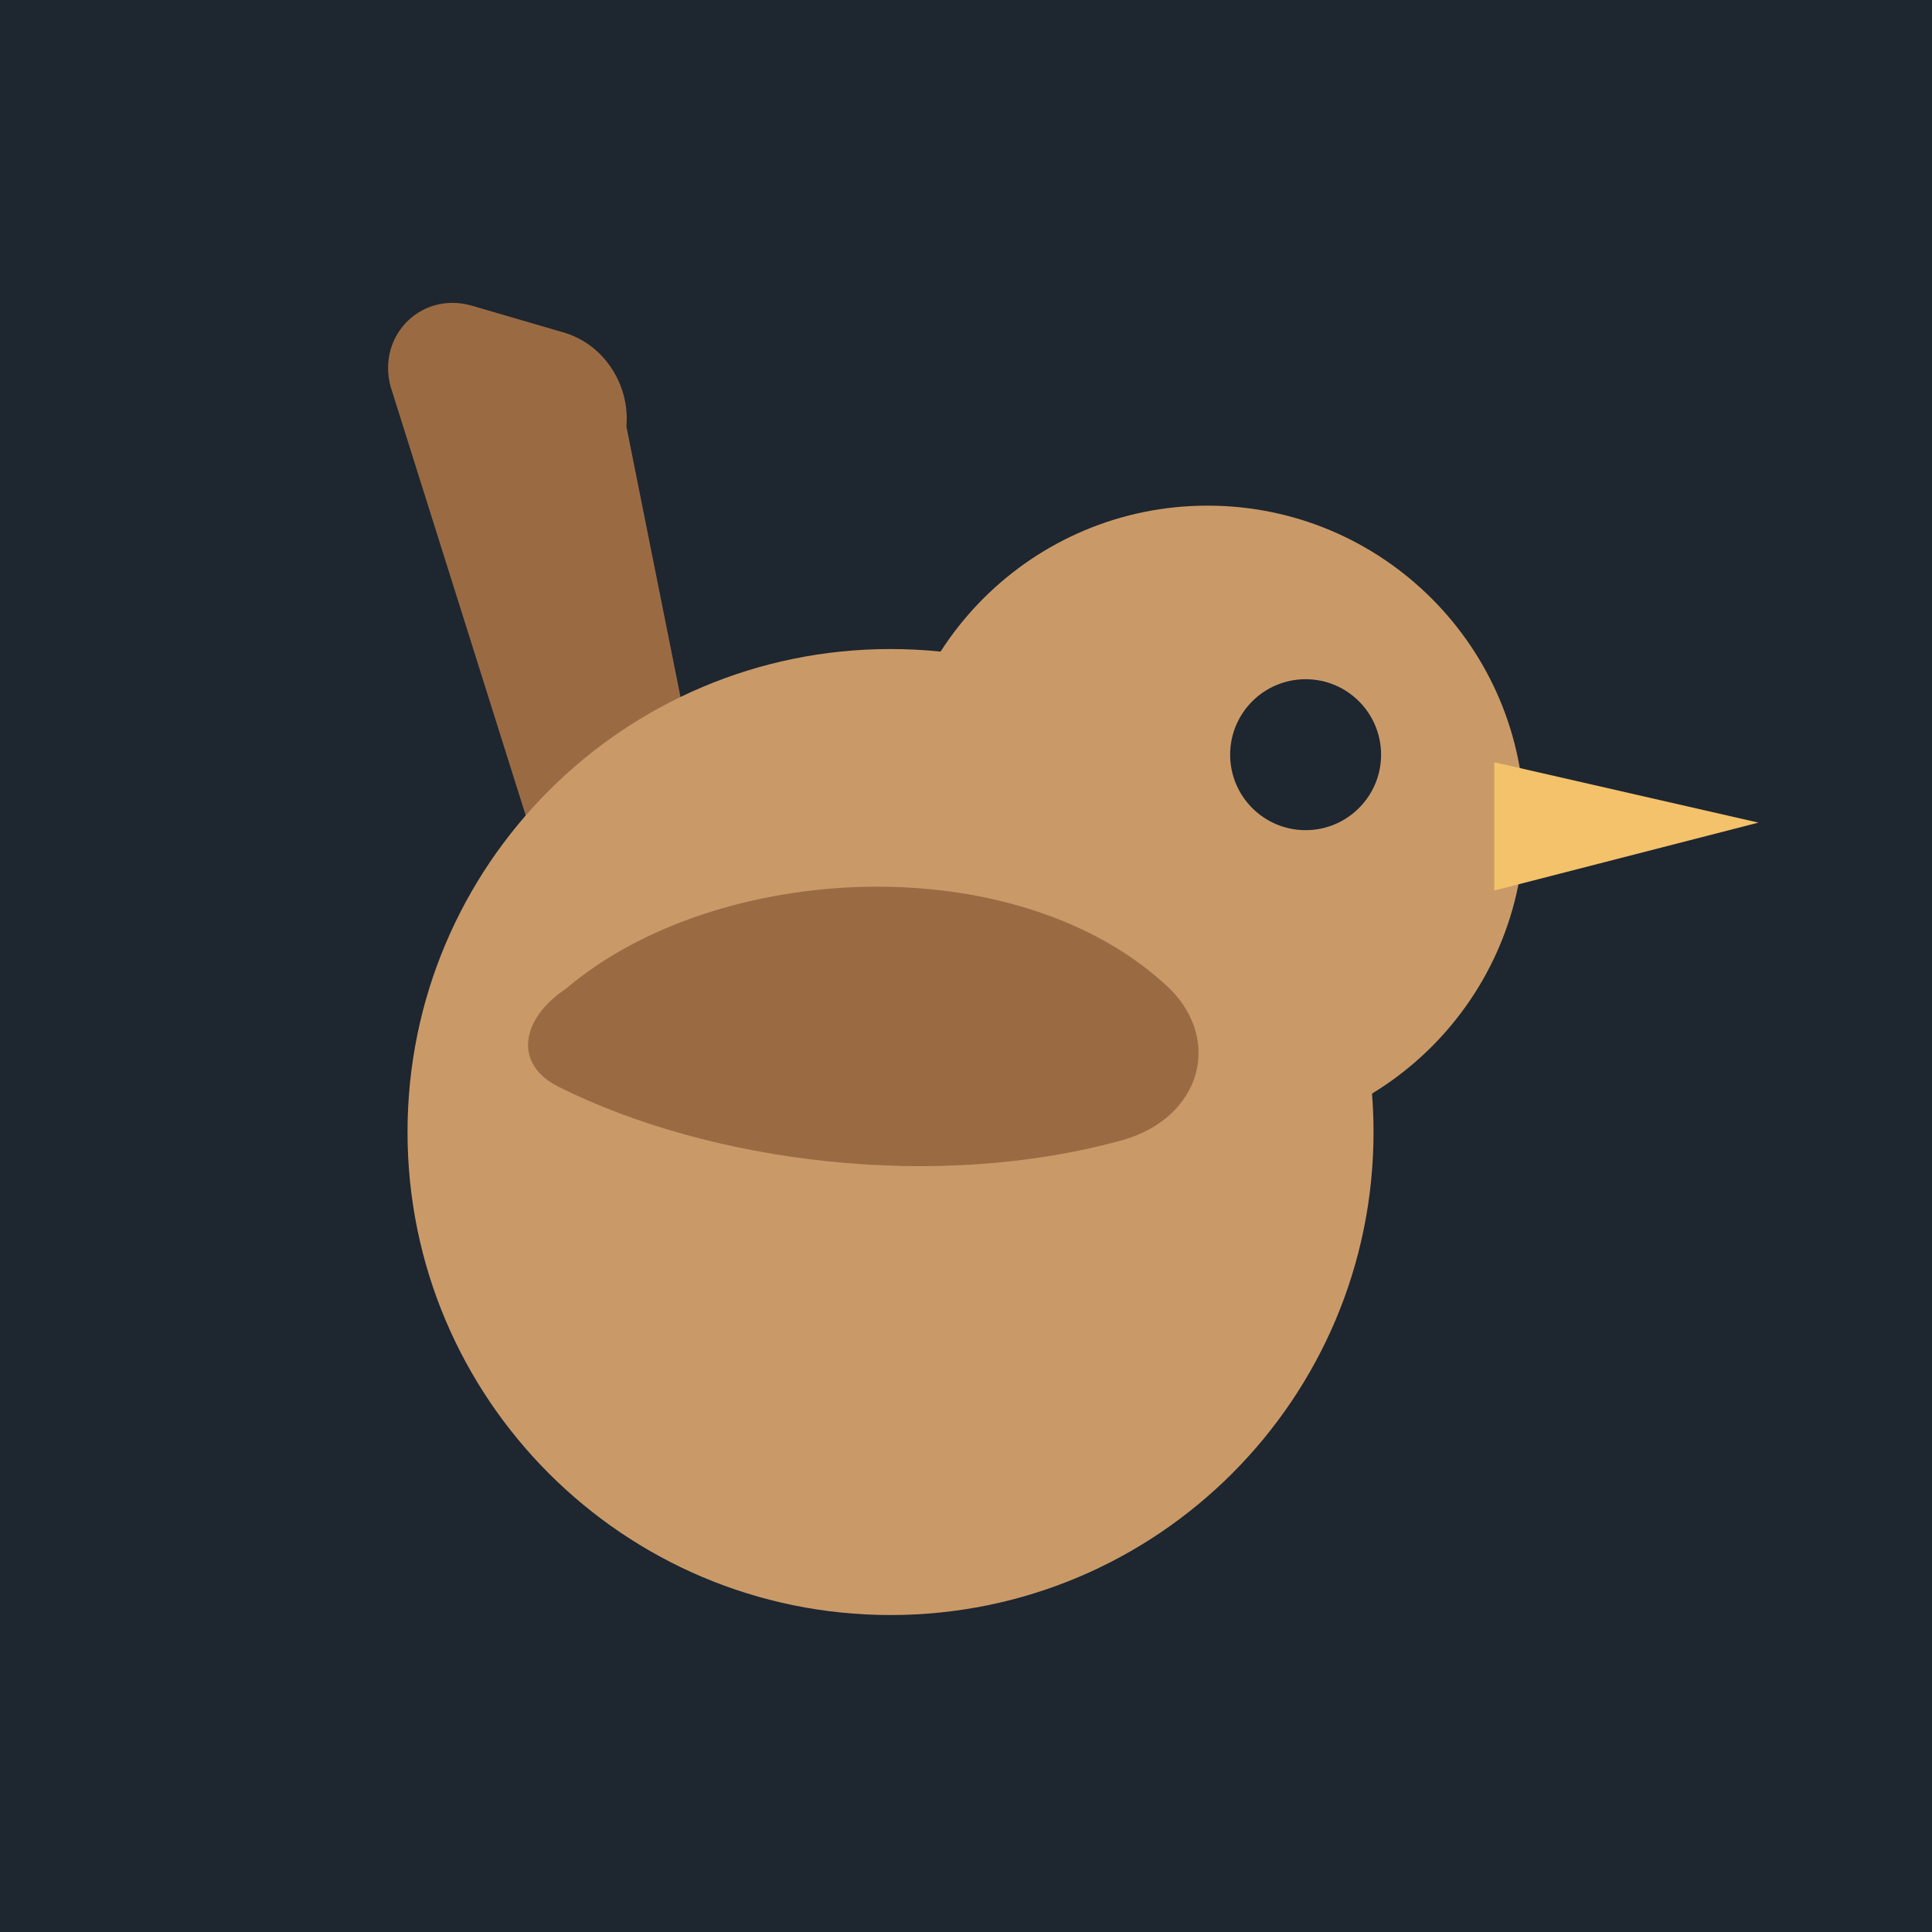
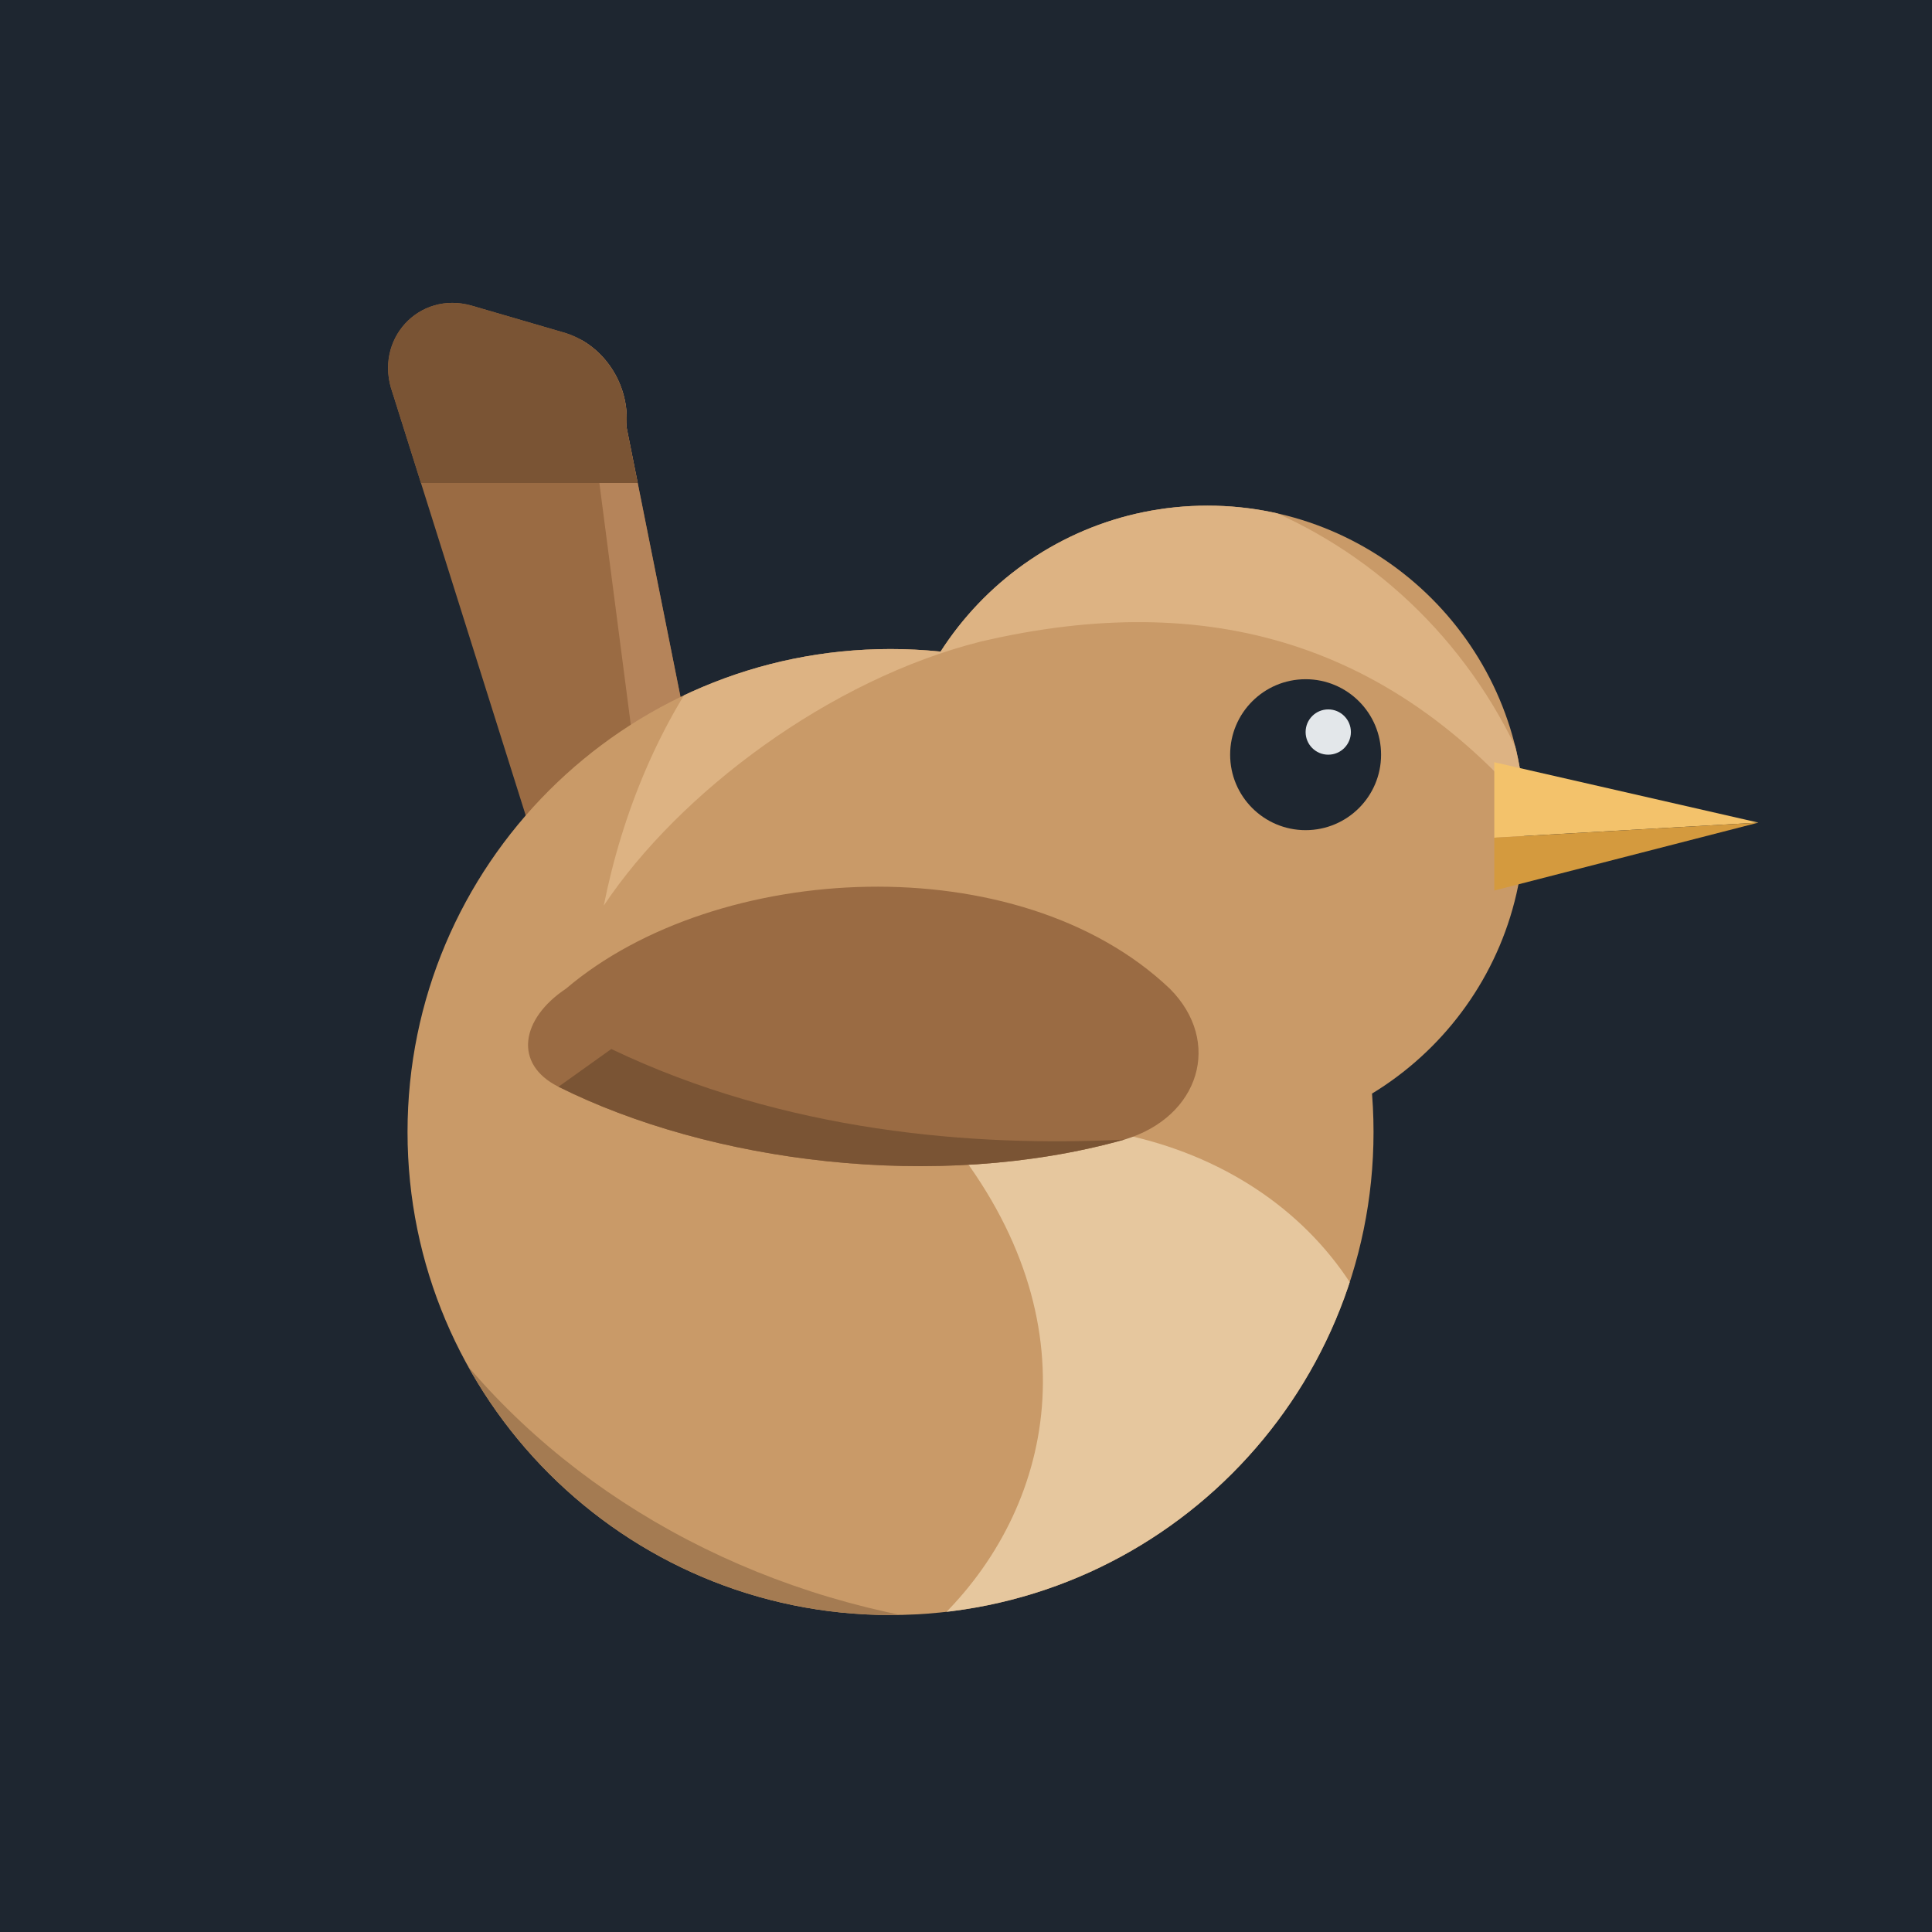
<svg xmlns="http://www.w3.org/2000/svg" viewBox="0 0 512 512" role="img" aria-label="Wren">
+   <defs>
+     <clipPath id="b">
+       <circle cx="236" cy="300" r="128" />
+       <circle cx="320" cy="218" r="84" />
+     </clipPath>
+     <clipPath id="t">
+       <path d="M150 250L104 104c-5-14 7-27 21-23l24 7c11 3 18 14 17 25l30 150z" />
+     </clipPath>
+   </defs>
  <rect width="512" height="512" fill="#1E2630" />
  <path d="M150 250L104 104c-5-14 7-27 21-23l24 7c11 3 18 14 17 25l30 150z" fill="#9A6B43" />
-   <circle cx="236" cy="300" r="128" fill="#C99A68" />
-   <circle cx="320" cy="218" r="84" fill="#C99A68" />
+   <g clip-path="url(#t)">
+     <path d="M150 60L200 60L200 260L176 260z" fill="#B5845A" />
+     <path d="M80 60H220V128H80z" fill="#7A5434" />
+   </g>
+   <g clip-path="url(#b)">
+     <rect width="512" height="512" fill="#C99A68" />
+     <path d="M90 300c30 100 150 160 270 120L380 470H90z" fill="#A47B52" />
+     <path d="M250 300c60-10 110 20 120 70-20 40-70 60-120 58 30-30 40-80 0-128z" fill="#E6C79E" />
+     <path d="M250 130c70-20 140 20 160 90-40-50-90-64-150-50-40 10-80 40-100 70 10-50 40-96 90-110z" fill="#DDB383" />
+   </g>
  <path d="M150 262c40-34 120-38 160 0 14 14 8 34-12 40-50 14-110 6-150-14-12-6-10-18 2-26z" fill="#9A6B43" />
-   <path d="M396 202l70 16-70 18z" fill="#F3C26B" />
+   <path d="M148 288c40 20 100 28 150 14-40 2-90-2-136-24z" fill="#7A5434" />
+   <path d="M396 202l70 16-70 4z" fill="#F3C26B" />
+   <path d="M396 222l70-4-70 18z" fill="#D49A3E" />
  <circle cx="346" cy="200" r="20" fill="#1E2630" />
+   <circle cx="352" cy="194" r="6" fill="#E3E7EA" />
</svg>
